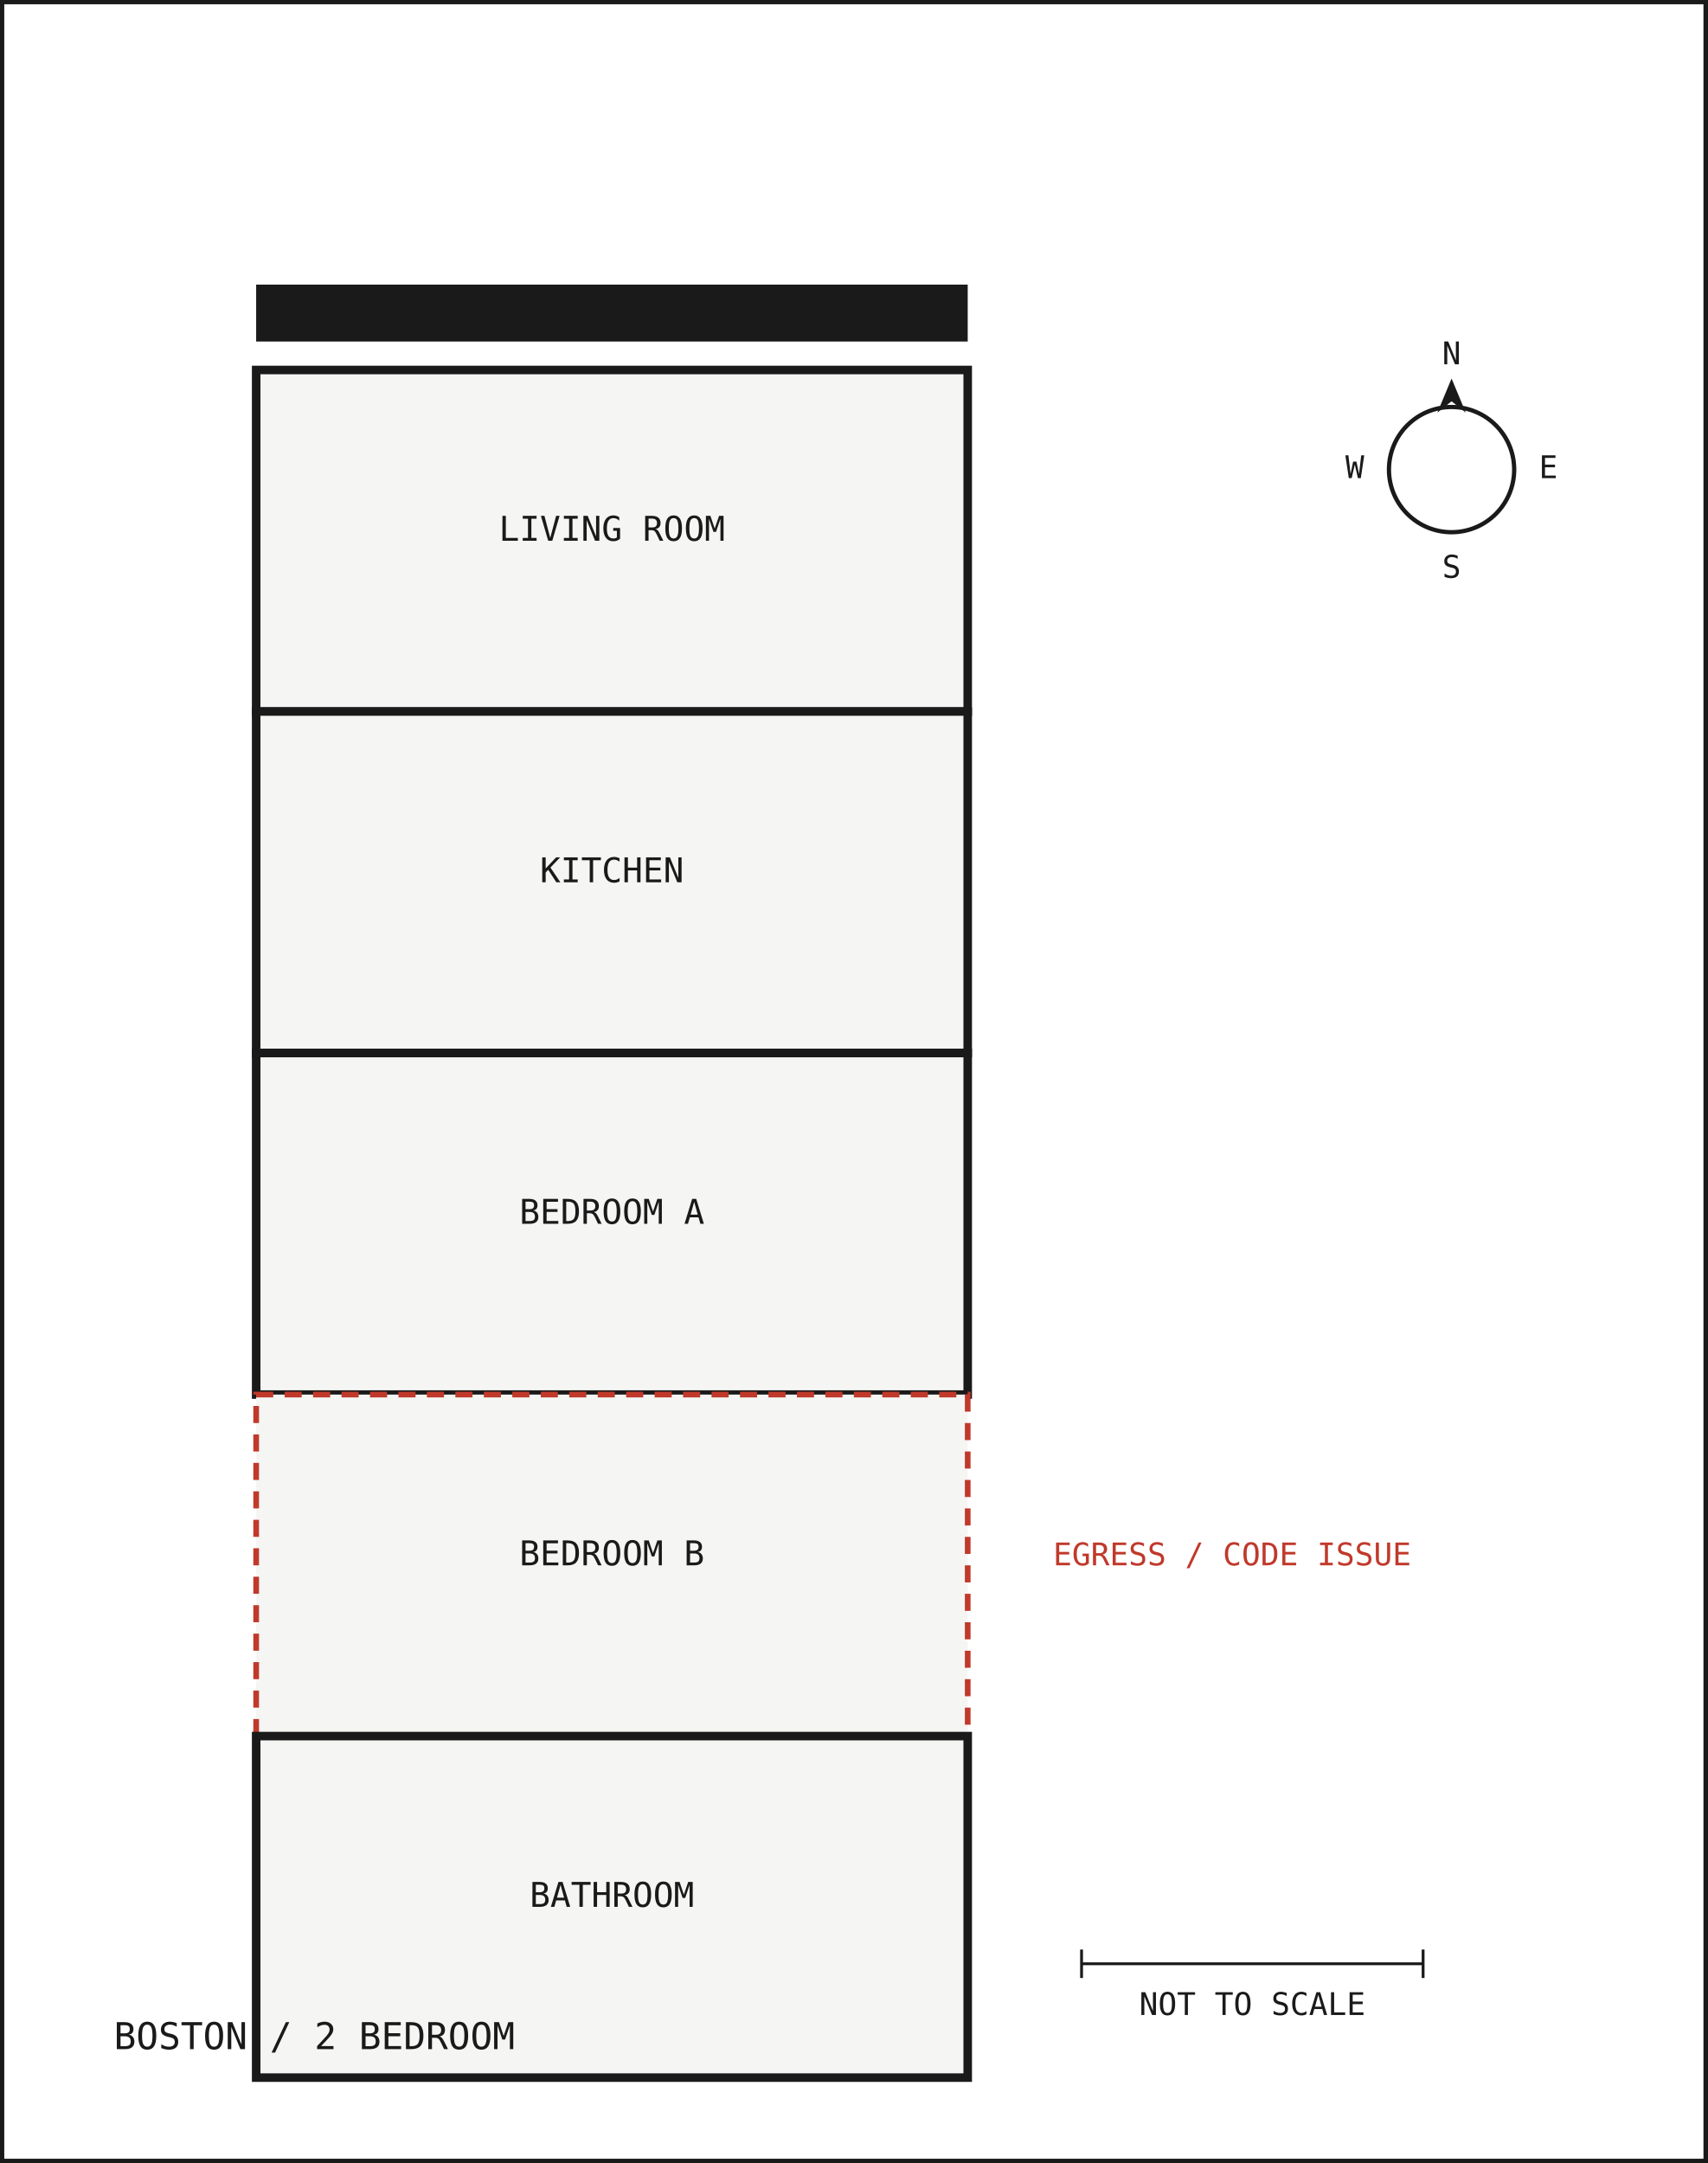
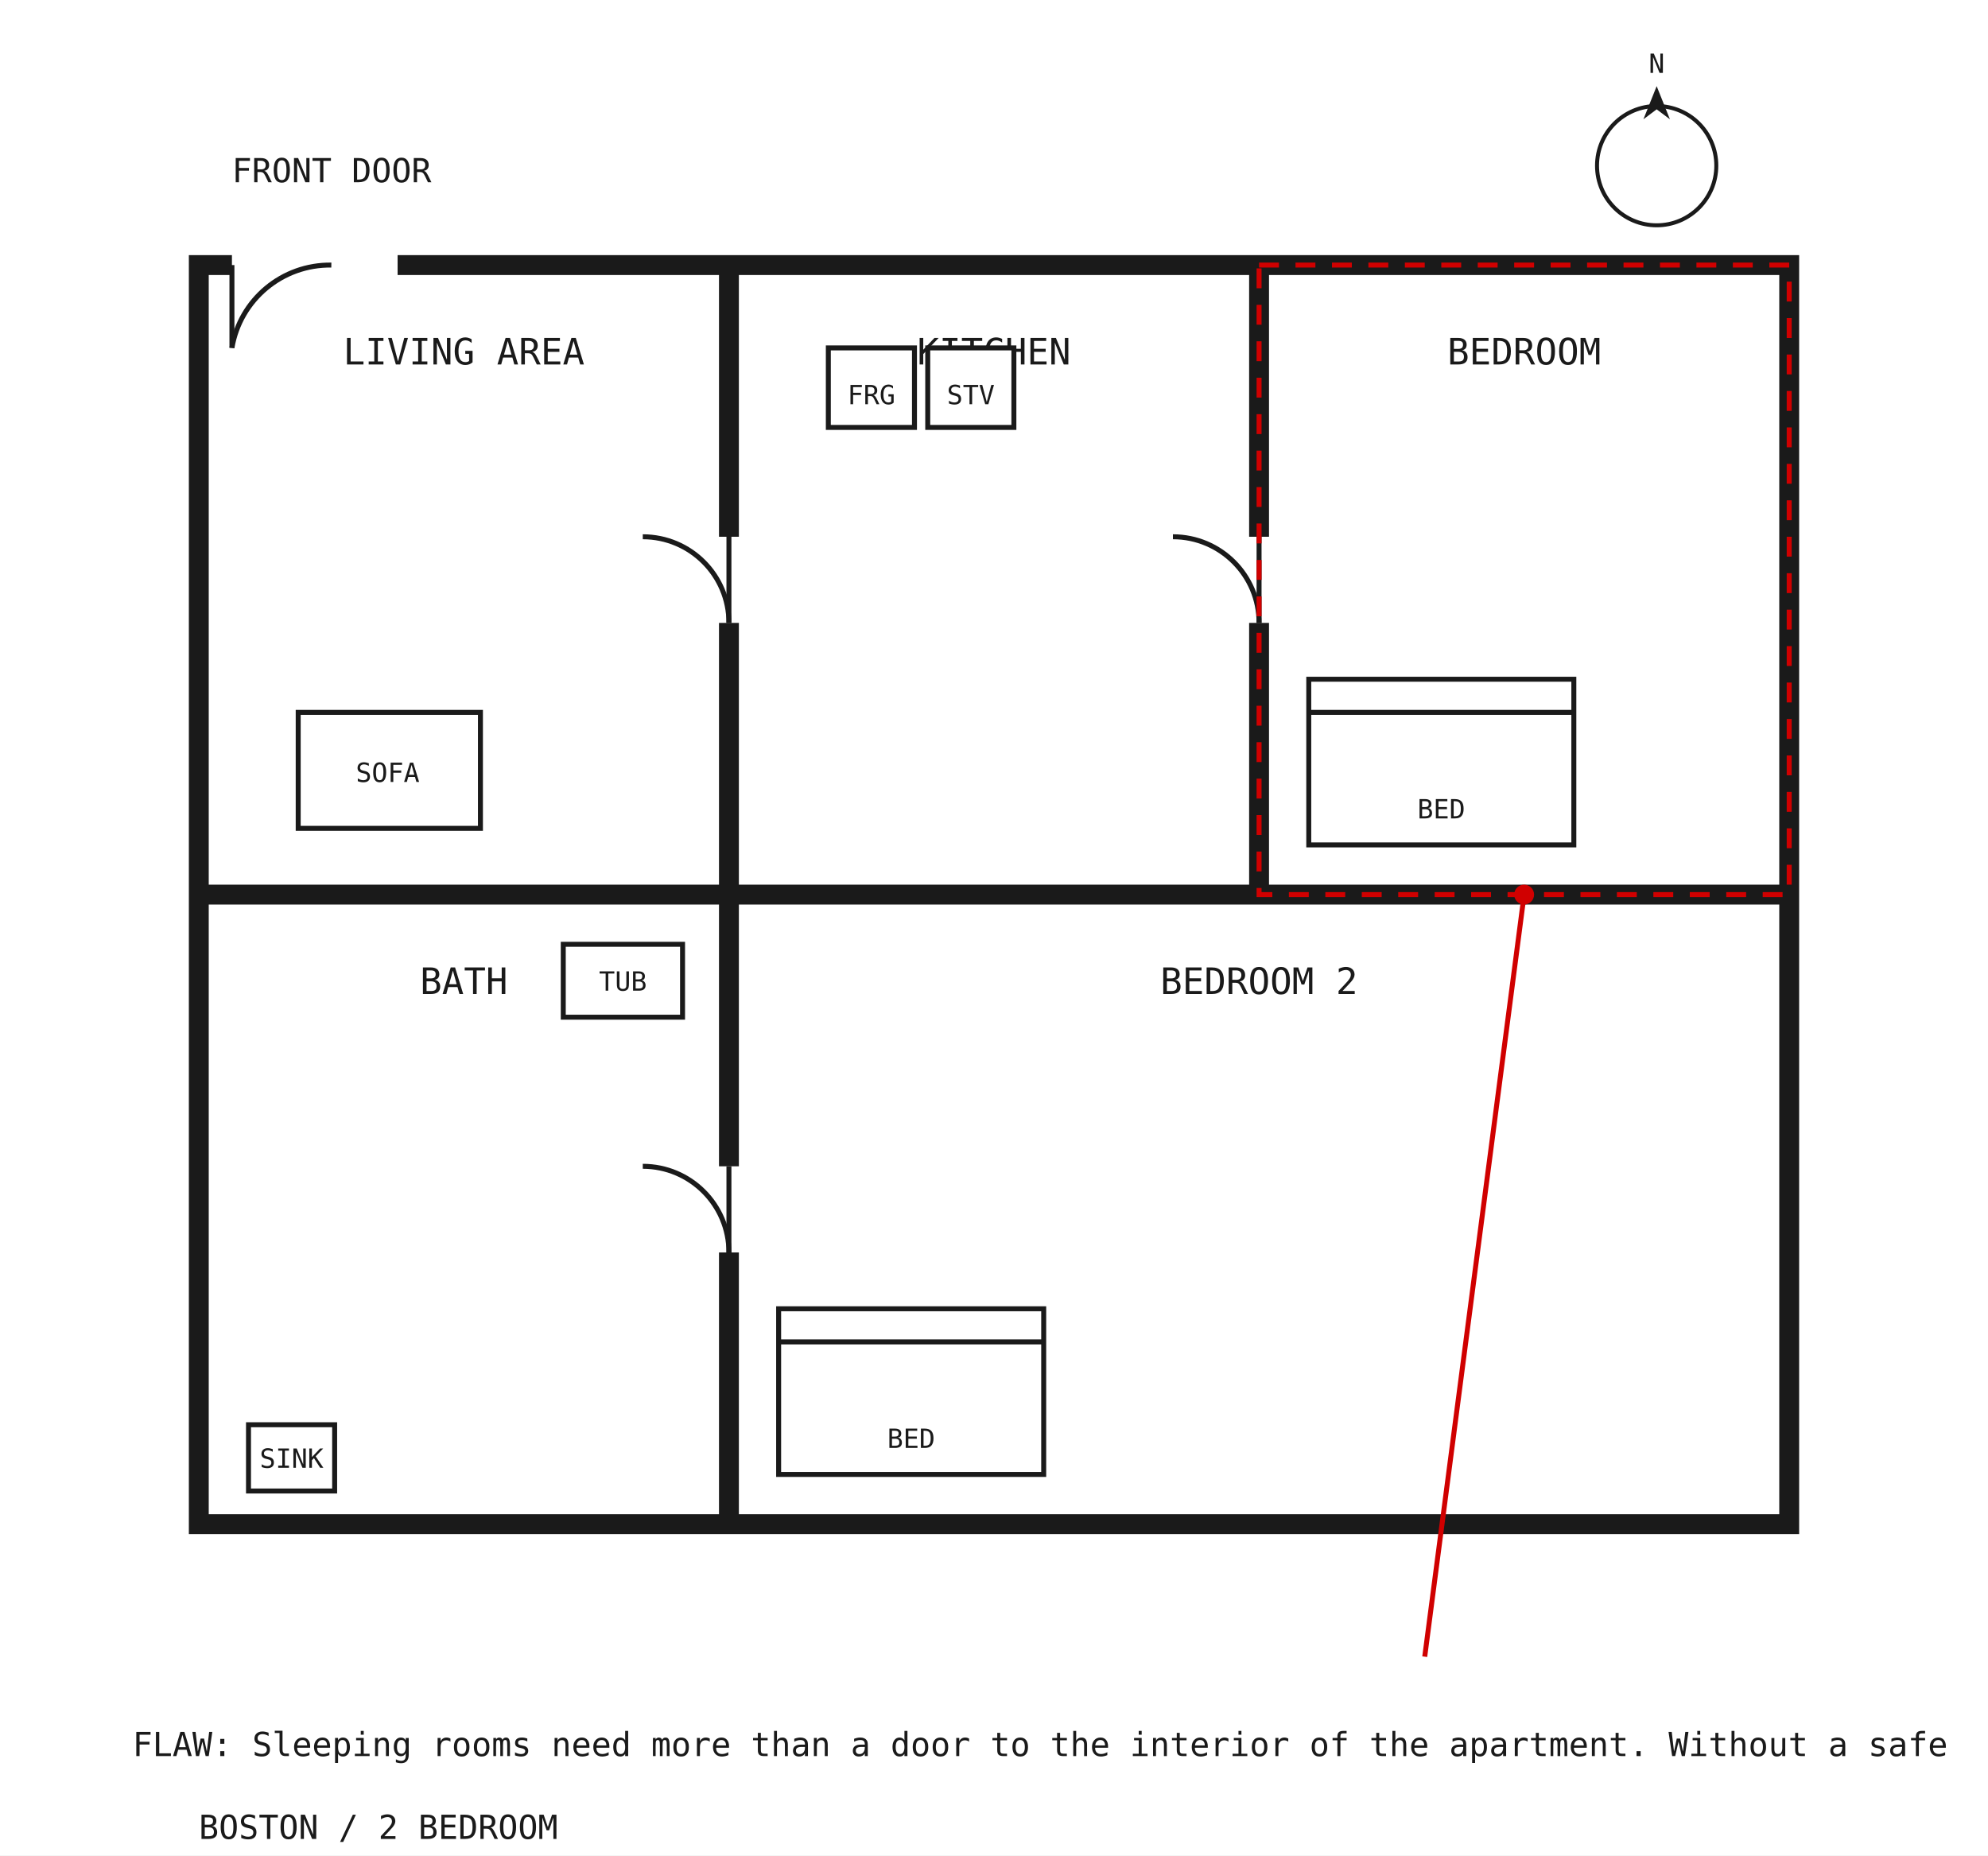
- <svg xmlns="http://www.w3.org/2000/svg" viewBox="0 0 600 760">
+ <svg xmlns="http://www.w3.org/2000/svg" width="600" height="560" viewBox="0 0 600 560">
+   <rect x="0" y="0" width="600" height="560" fill="#FFFFFF" />
  <style>
-     .tiny { font-family: monospace; font-size: 11px; fill: #1A1A1A; }
-     .roomlabel { font-family: monospace; font-size: 12px; fill: #1A1A1A; }
-     .small { font-family: monospace; font-size: 13px; fill: #1A1A1A; }
-     .callout { font-family: monospace; font-size: 11px; fill: #C0392B; }
-     .thin { stroke: #1A1A1A; stroke-width: 1; }
-   </style>
-   <rect x="0" y="0" width="600" height="760" fill="#FFFFFF" stroke="#1A1A1A" stroke-width="3" />
-   <rect x="90" y="100" width="250" height="20" fill="#1A1A1A" />
-   <text x="215" y="115" class="tiny" fill="#FFFFFF" text-anchor="middle">FRONT DOOR</text>
-   <rect x="90" y="130" width="250" height="120" fill="#F5F5F3" stroke="#1A1A1A" stroke-width="3" />
-   <text x="215" y="190" class="roomlabel" text-anchor="middle">LIVING ROOM</text>
-   <rect x="90" y="250" width="250" height="120" fill="#F5F5F3" stroke="#1A1A1A" stroke-width="3" />
-   <text x="215" y="310" class="roomlabel" text-anchor="middle">KITCHEN</text>
-   <rect x="90" y="370" width="250" height="120" fill="#F5F5F3" stroke="#1A1A1A" stroke-width="3" />
-   <text x="215" y="430" class="roomlabel" text-anchor="middle">BEDROOM A</text>
-   <rect x="90" y="490" width="250" height="120" fill="#F5F5F3" stroke="#C0392B" stroke-width="2" stroke-dasharray="6,4" />
-   <text x="215" y="550" class="roomlabel" text-anchor="middle">BEDROOM B</text>
-   <text x="370" y="550" class="callout">EGRESS / CODE ISSUE</text>
-   <rect x="90" y="610" width="250" height="120" fill="#F5F5F3" stroke="#1A1A1A" stroke-width="3" />
-   <text x="215" y="670" class="roomlabel" text-anchor="middle">BATHROOM</text>
-   <g transform="translate(510,165)">
-     <path d="M0 -32 L5 -20 L0 -24 L-5 -20 Z" fill="#1A1A1A" />
-     <text x="0" y="-37" class="tiny" text-anchor="middle">N</text>
-     <text x="34" y="3" class="tiny" text-anchor="middle">E</text>
-     <text x="0" y="38" class="tiny" text-anchor="middle">S</text>
-     <text x="-34" y="3" class="tiny" text-anchor="middle">W</text>
-     <circle r="22" fill="none" stroke="#1A1A1A" stroke-width="1.5" />
+ .wall{stroke:#1A1A1A;stroke-width:6;fill:none;}
+ .thin{stroke:#1A1A1A;stroke-width:1.5;fill:none;}
+ .door{stroke:#1A1A1A;stroke-width:1.5;fill:none;}
+ .label{font-family:monospace;font-size:11px;fill:#1A1A1A;text-anchor:middle;}
+ .small{font-family:monospace;font-size:10px;fill:#1A1A1A;}
+ .tiny{font-family:monospace;font-size:8px;fill:#1A1A1A;text-anchor:middle;}
+ .flaw{fill:none;stroke:#D00000;stroke-width:1.5;stroke-dasharray:6,5;}
+ </style>
+   <rect x="60" y="80" width="480" height="380" fill="none" class="wall" />
+   <line x1="220" y1="80" x2="220" y2="270" class="wall" />
+   <line x1="220" y1="270" x2="220" y2="460" class="wall" />
+   <line x1="380" y1="80" x2="380" y2="270" class="wall" />
+   <line x1="60" y1="270" x2="540" y2="270" class="wall" />
+   <text x="70" y="55" class="small">FRONT DOOR</text>
+   <line x1="70" y1="80" x2="120" y2="80" stroke="#FFFFFF" stroke-width="10" />
+   <line x1="70" y1="80" x2="70" y2="105" class="thin" />
+   <path d="M70 105 A30 30 0 0 1 100 80" class="door" />
+   <line x1="220" y1="162" x2="220" y2="188" stroke="#FFFFFF" stroke-width="10" />
+   <line x1="220" y1="162" x2="220" y2="188" class="thin" />
+   <path d="M220 188 A26 26 0 0 0 194 162" class="door" />
+   <line x1="380" y1="162" x2="380" y2="188" stroke="#FFFFFF" stroke-width="10" />
+   <line x1="380" y1="162" x2="380" y2="188" class="thin" />
+   <path d="M380 188 A26 26 0 0 0 354 162" class="door" />
+   <line x1="220" y1="352" x2="220" y2="378" stroke="#FFFFFF" stroke-width="10" />
+   <line x1="220" y1="352" x2="220" y2="378" class="thin" />
+   <path d="M220 378 A26 26 0 0 0 194 352" class="door" />
+   <text x="140" y="110" class="label">LIVING AREA</text>
+   <rect x="90" y="215" width="55" height="35" fill="#FFFFFF" stroke="#1A1A1A" stroke-width="1.5" />
+   <text x="117" y="236" class="tiny">SOFA</text>
+   <text x="300" y="110" class="label">KITCHEN</text>
+   <rect x="250" y="105" width="26" height="24" fill="#FFFFFF" stroke="#1A1A1A" stroke-width="1.5" />
+   <text x="263" y="122" class="tiny">FRG</text>
+   <rect x="280" y="105" width="26" height="24" fill="#FFFFFF" stroke="#1A1A1A" stroke-width="1.5" />
+   <text x="293" y="122" class="tiny">STV</text>
+   <text x="460" y="110" class="label">BEDROOM</text>
+   <rect x="395" y="205" width="80" height="50" fill="#FFFFFF" stroke="#1A1A1A" stroke-width="1.5" />
+   <line x1="395" y1="215" x2="475" y2="215" class="thin" />
+   <text x="435" y="247" class="tiny">BED</text>
+   <text x="140" y="300" class="label">BATH</text>
+   <rect x="170" y="285" width="36" height="22" fill="#FFFFFF" stroke="#1A1A1A" stroke-width="1.5" />
+   <text x="188" y="299" class="tiny">TUB</text>
+   <rect x="75" y="430" width="26" height="20" fill="#FFFFFF" stroke="#1A1A1A" stroke-width="1.5" />
+   <text x="88" y="443" class="tiny">SINK</text>
+   <text x="380" y="300" class="label">BEDROOM 2</text>
+   <rect x="235" y="395" width="80" height="50" fill="#FFFFFF" stroke="#1A1A1A" stroke-width="1.5" />
+   <line x1="235" y1="405" x2="315" y2="405" class="thin" />
+   <text x="275" y="437" class="tiny">BED</text>
+   <rect x="380" y="80" width="160" height="190" class="flaw" />
+   <path d="M460 270 L430 500" stroke="#D00000" stroke-width="1.5" fill="none" />
+   <circle cx="460" cy="270" r="3" fill="#D00000" />
+   <text x="40" y="530" class="small" fill="#D00000">FLAW: Sleeping rooms need more than a door to the interior of the apartment. Without a safe</text>
+   <g transform="translate(500,50)">
+     <circle cx="0" cy="0" r="18" fill="none" stroke="#1A1A1A" stroke-width="1.2" />
+     <path d="M0 -24 L4 -14 L0 -17 L-4 -14 Z" fill="#1A1A1A" />
+     <text x="0" y="-28" class="tiny">N</text>
  </g>
-   <g transform="translate(380,690)">
-     <line x1="0" y1="0" x2="120" y2="0" class="thin" />
-     <line x1="0" y1="-5" x2="0" y2="5" class="thin" />
-     <line x1="120" y1="-5" x2="120" y2="5" class="thin" />
-     <text x="60" y="18" class="tiny" text-anchor="middle">NOT TO SCALE</text>
-   </g>
-   <text x="40" y="720" class="small">BOSTON / 2 BEDROOM</text>
+   <text x="60" y="555" class="small">BOSTON / 2 BEDROOM</text>
</svg>
